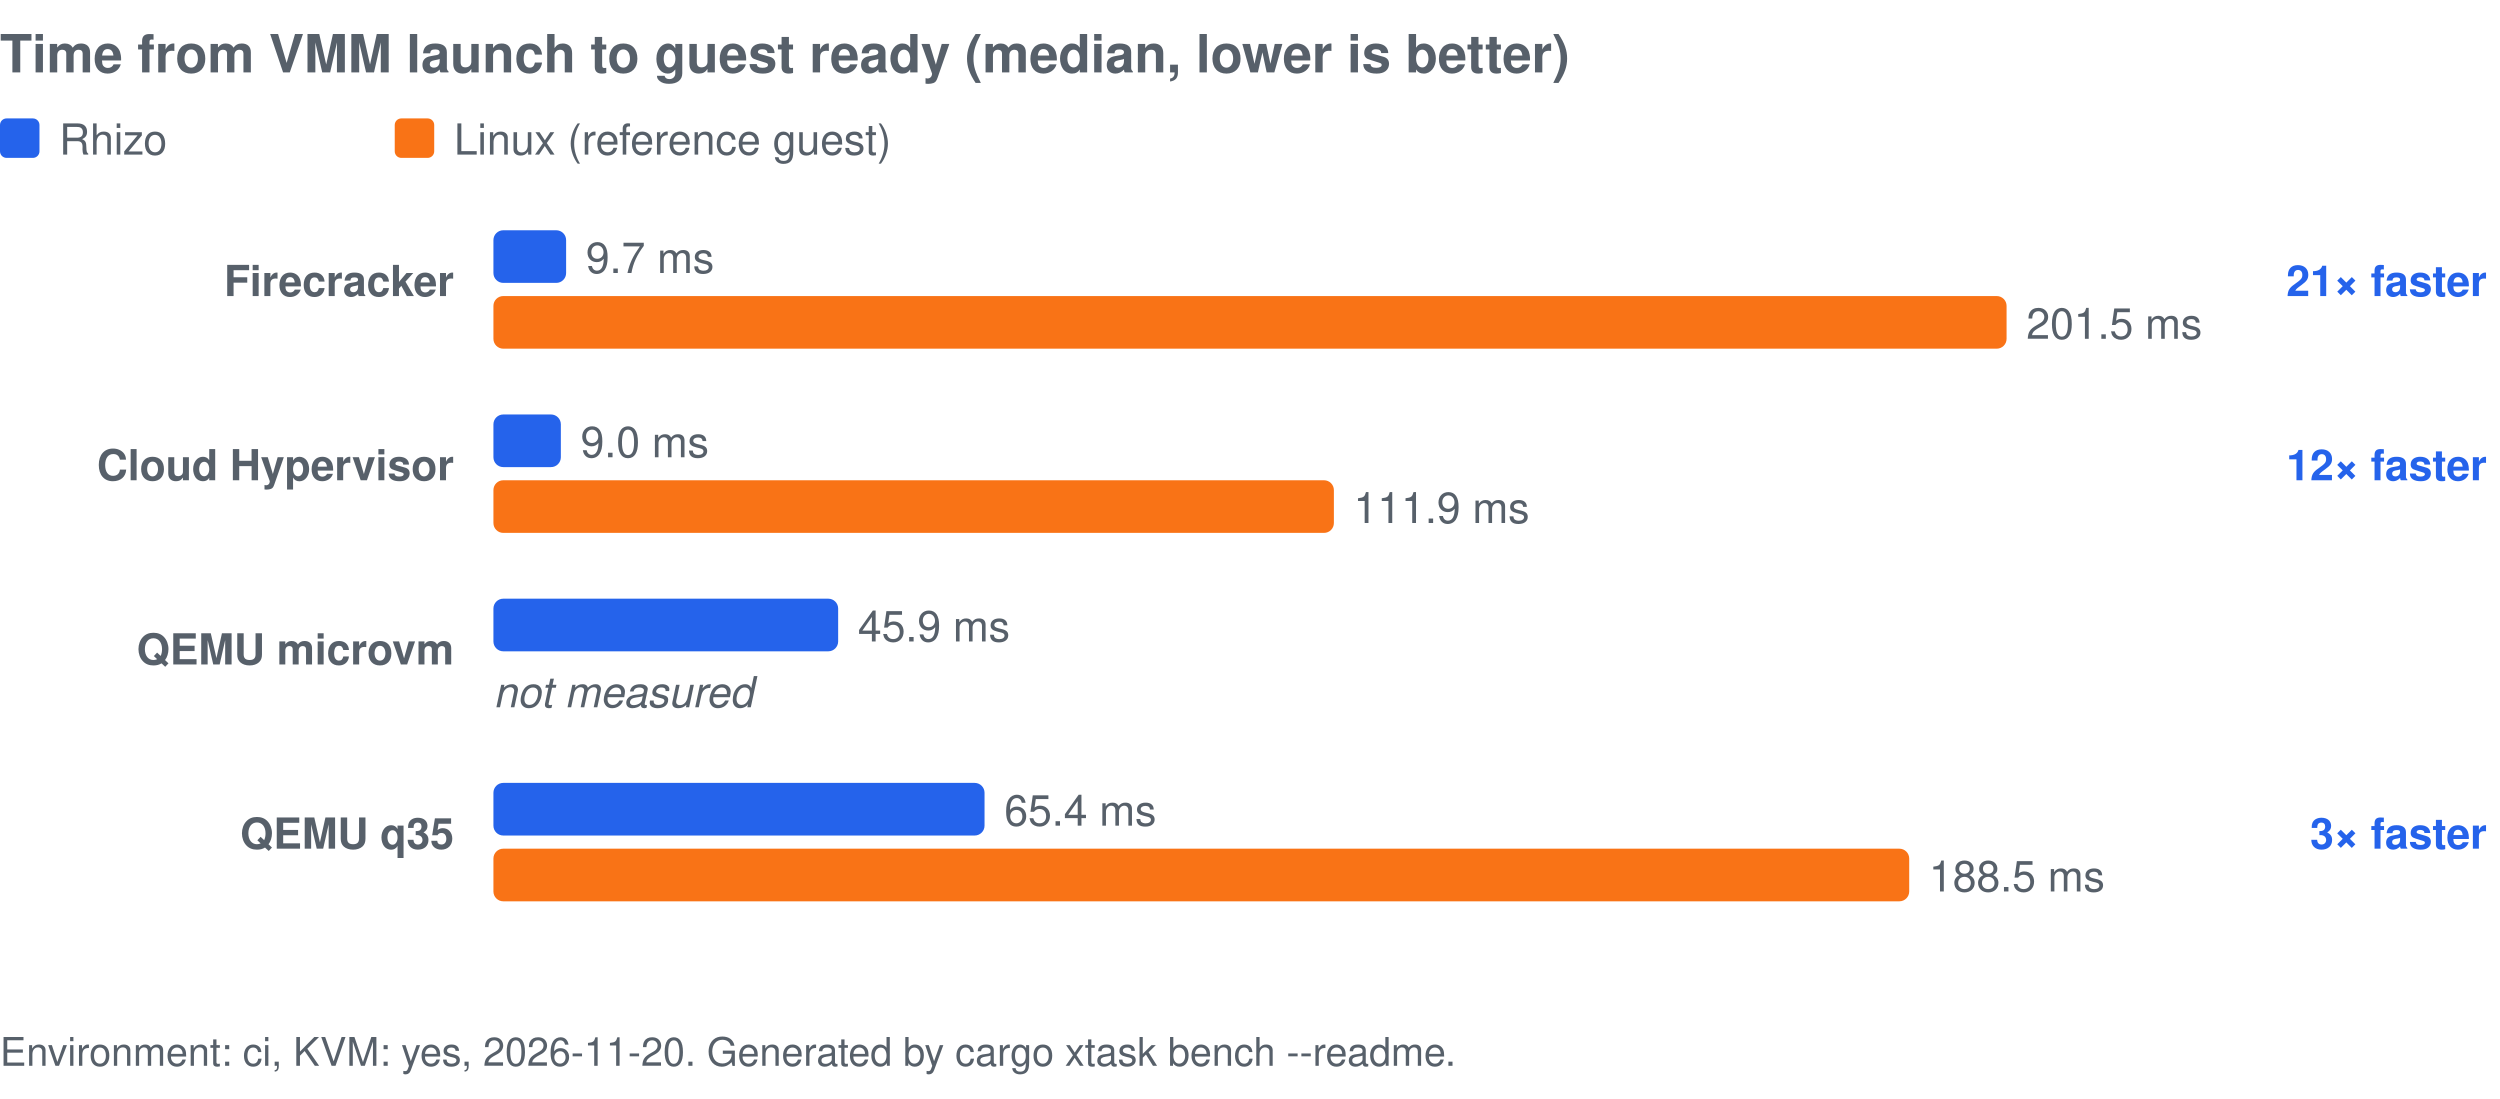
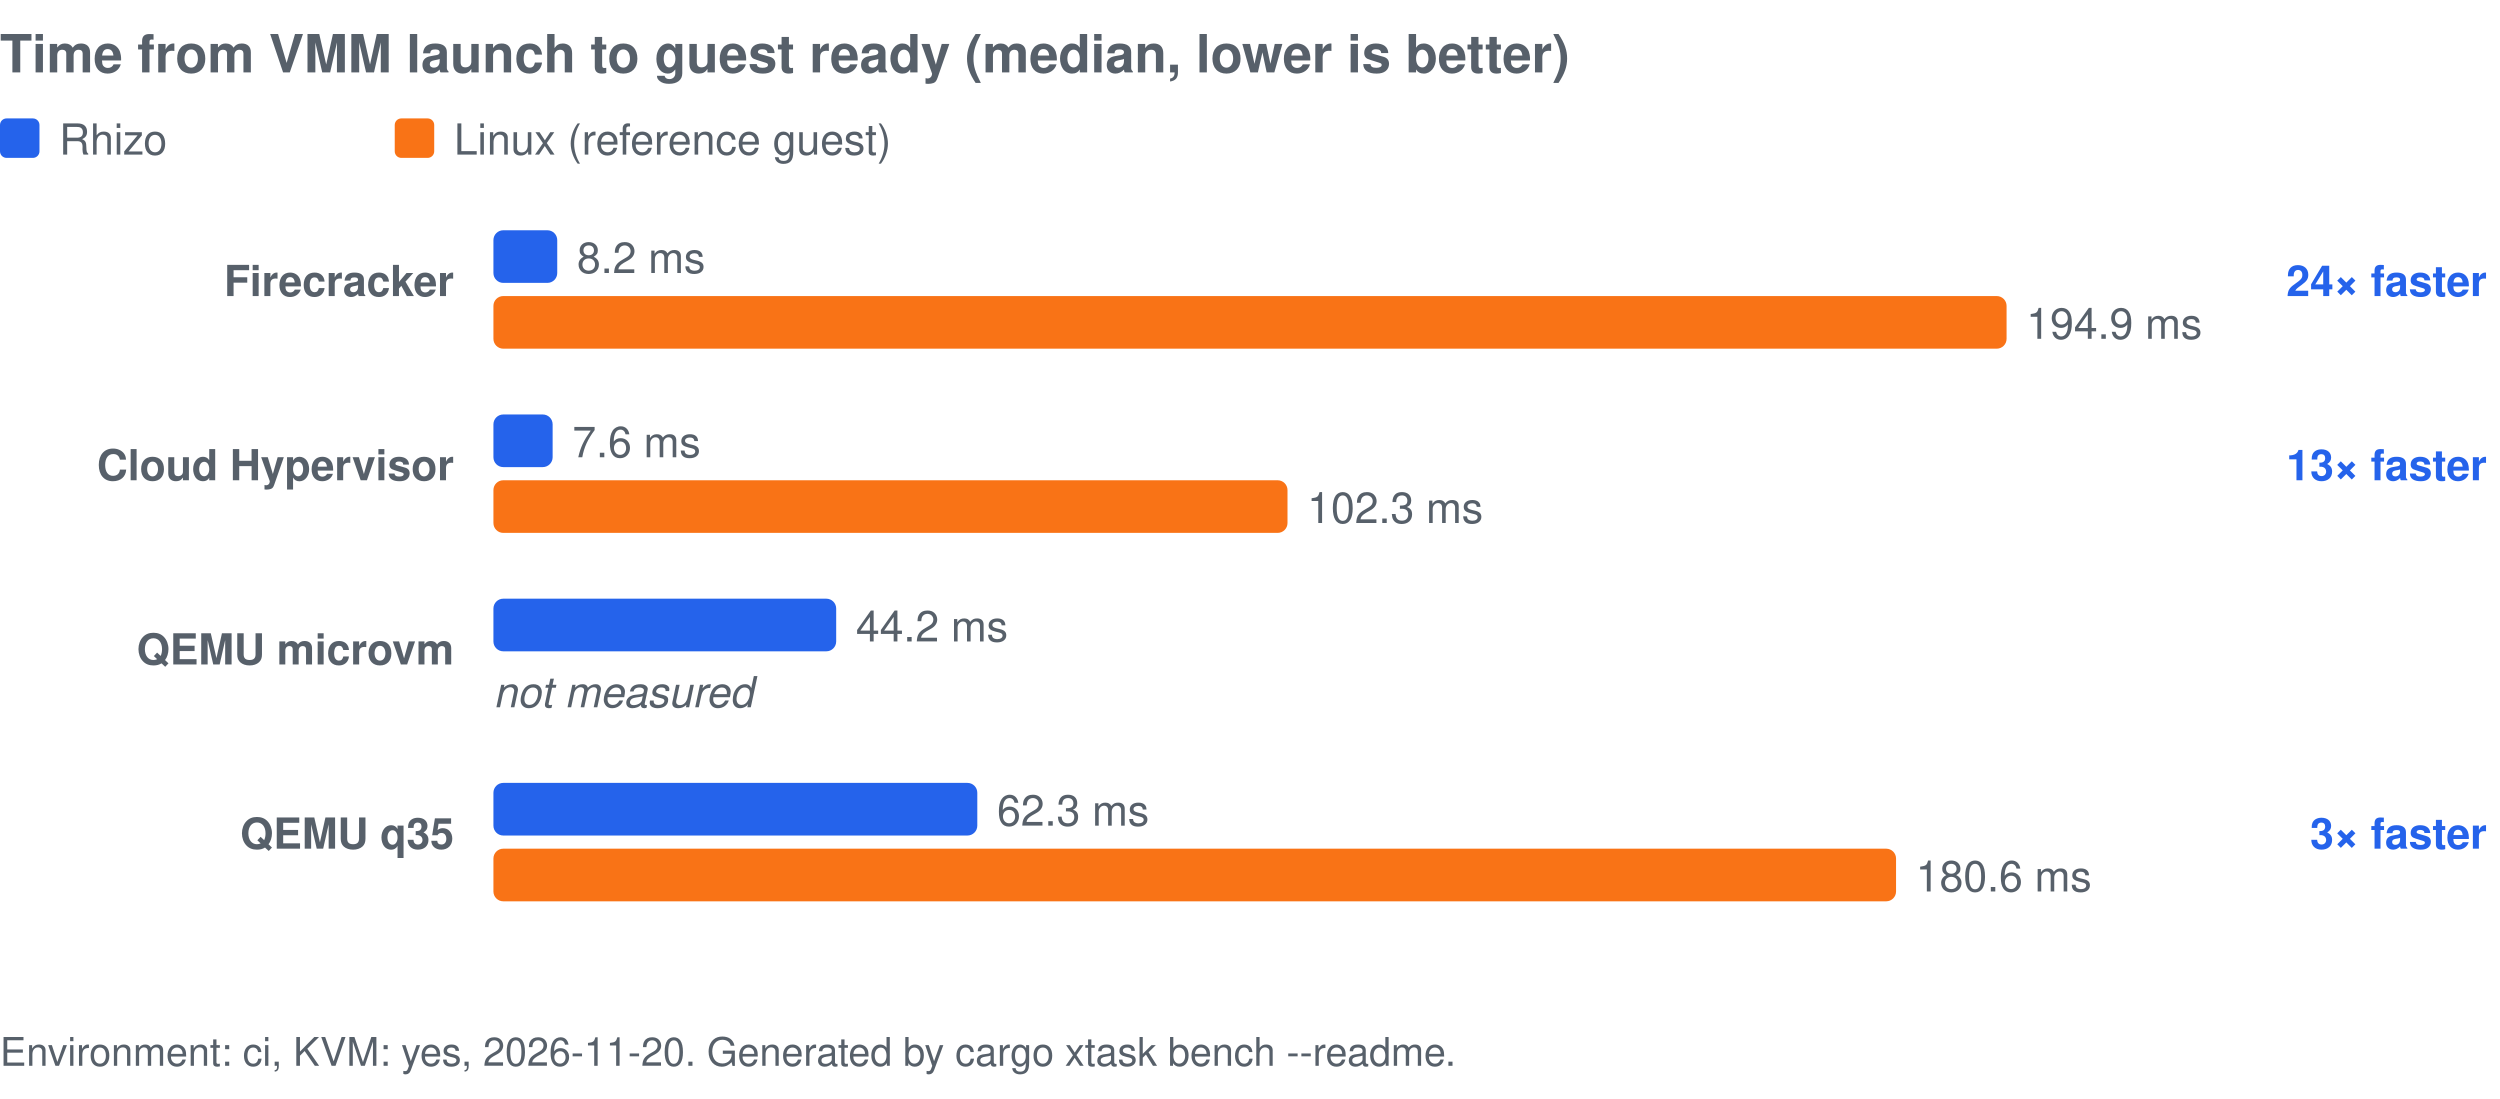
<svg xmlns="http://www.w3.org/2000/svg" width="760" height="334" viewBox="0 0 760 334" font-family="-apple-system, Segoe UI, Helvetica, Arial, sans-serif" font-size="13" fill="#57606a">
  <text x="0" y="22" font-size="16" font-weight="600">Time from VMM launch to guest ready (median, lower is better)</text>
  <rect x="0" y="36" width="12" height="12" rx="2" fill="#2563eb" />
  <text x="18" y="47">Rhizo</text>
  <rect x="120" y="36" width="12" height="12" rx="2" fill="#f97316" />
  <text x="138" y="47">Linux (reference guest)</text>
  <text x="138" y="90" text-anchor="end" font-weight="600">Firecracker</text>
-   <rect x="150" y="70" width="22.1" height="16" rx="3" fill="#2563eb" />
-   <text x="178.1" y="83.0">9.7 ms</text>
+   <rect x="150" y="70" width="19.4" height="16" rx="3" fill="#2563eb" />
+   <text x="175.4" y="83.0">8.2 ms</text>
  <rect x="150" y="90" width="460.0" height="16" rx="3" fill="#f97316" />
-   <text x="616.0" y="103.0">201.5 ms</text>
-   <text x="756" y="90" text-anchor="end" font-weight="600" fill="#2563eb">21× faster</text>
+   <text x="616.0" y="103.0">194.9 ms</text>
+   <text x="756" y="90" text-anchor="end" font-weight="600" fill="#2563eb">24× faster</text>
  <text x="138" y="146" text-anchor="end" font-weight="600">Cloud Hypervisor</text>
-   <rect x="150" y="126" width="20.5" height="16" rx="3" fill="#2563eb" />
-   <text x="176.5" y="139.0">9.0 ms</text>
-   <rect x="150" y="146" width="255.5" height="16" rx="3" fill="#f97316" />
-   <text x="411.5" y="159.0">111.9 ms</text>
-   <text x="756" y="146" text-anchor="end" font-weight="600" fill="#2563eb">12× faster</text>
+   <rect x="150" y="126" width="18.0" height="16" rx="3" fill="#2563eb" />
+   <text x="174.0" y="139.0">7.6 ms</text>
+   <rect x="150" y="146" width="241.4" height="16" rx="3" fill="#f97316" />
+   <text x="397.4" y="159.0">102.3 ms</text>
+   <text x="756" y="146" text-anchor="end" font-weight="600" fill="#2563eb">13× faster</text>
  <text x="138" y="202" text-anchor="end" font-weight="600">QEMU microvm</text>
-   <rect x="150" y="182" width="104.8" height="16" rx="3" fill="#2563eb" />
-   <text x="260.8" y="195.0">45.9 ms</text>
+   <rect x="150" y="182" width="104.2" height="16" rx="3" fill="#2563eb" />
+   <text x="260.2" y="195.0">44.2 ms</text>
  <text x="150" y="215.0" font-style="italic">not measured</text>
  <text x="138" y="258" text-anchor="end" font-weight="600">QEMU q35</text>
-   <rect x="150" y="238" width="149.3" height="16" rx="3" fill="#2563eb" />
-   <text x="305.3" y="251.0">65.4 ms</text>
-   <rect x="150" y="258" width="430.4" height="16" rx="3" fill="#f97316" />
-   <text x="586.4" y="271.0">188.5 ms</text>
+   <rect x="150" y="238" width="147.1" height="16" rx="3" fill="#2563eb" />
+   <text x="303.1" y="251.0">62.3 ms</text>
+   <rect x="150" y="258" width="426.4" height="16" rx="3" fill="#f97316" />
+   <text x="582.4" y="271.0">180.6 ms</text>
  <text x="756" y="258" text-anchor="end" font-weight="600" fill="#2563eb">3× faster</text>
  <text x="0" y="324" font-size="12">Environment: ci, KVM: yes, 2026-11-20. Generated by cargo xtask bench --readme.</text>
</svg>
